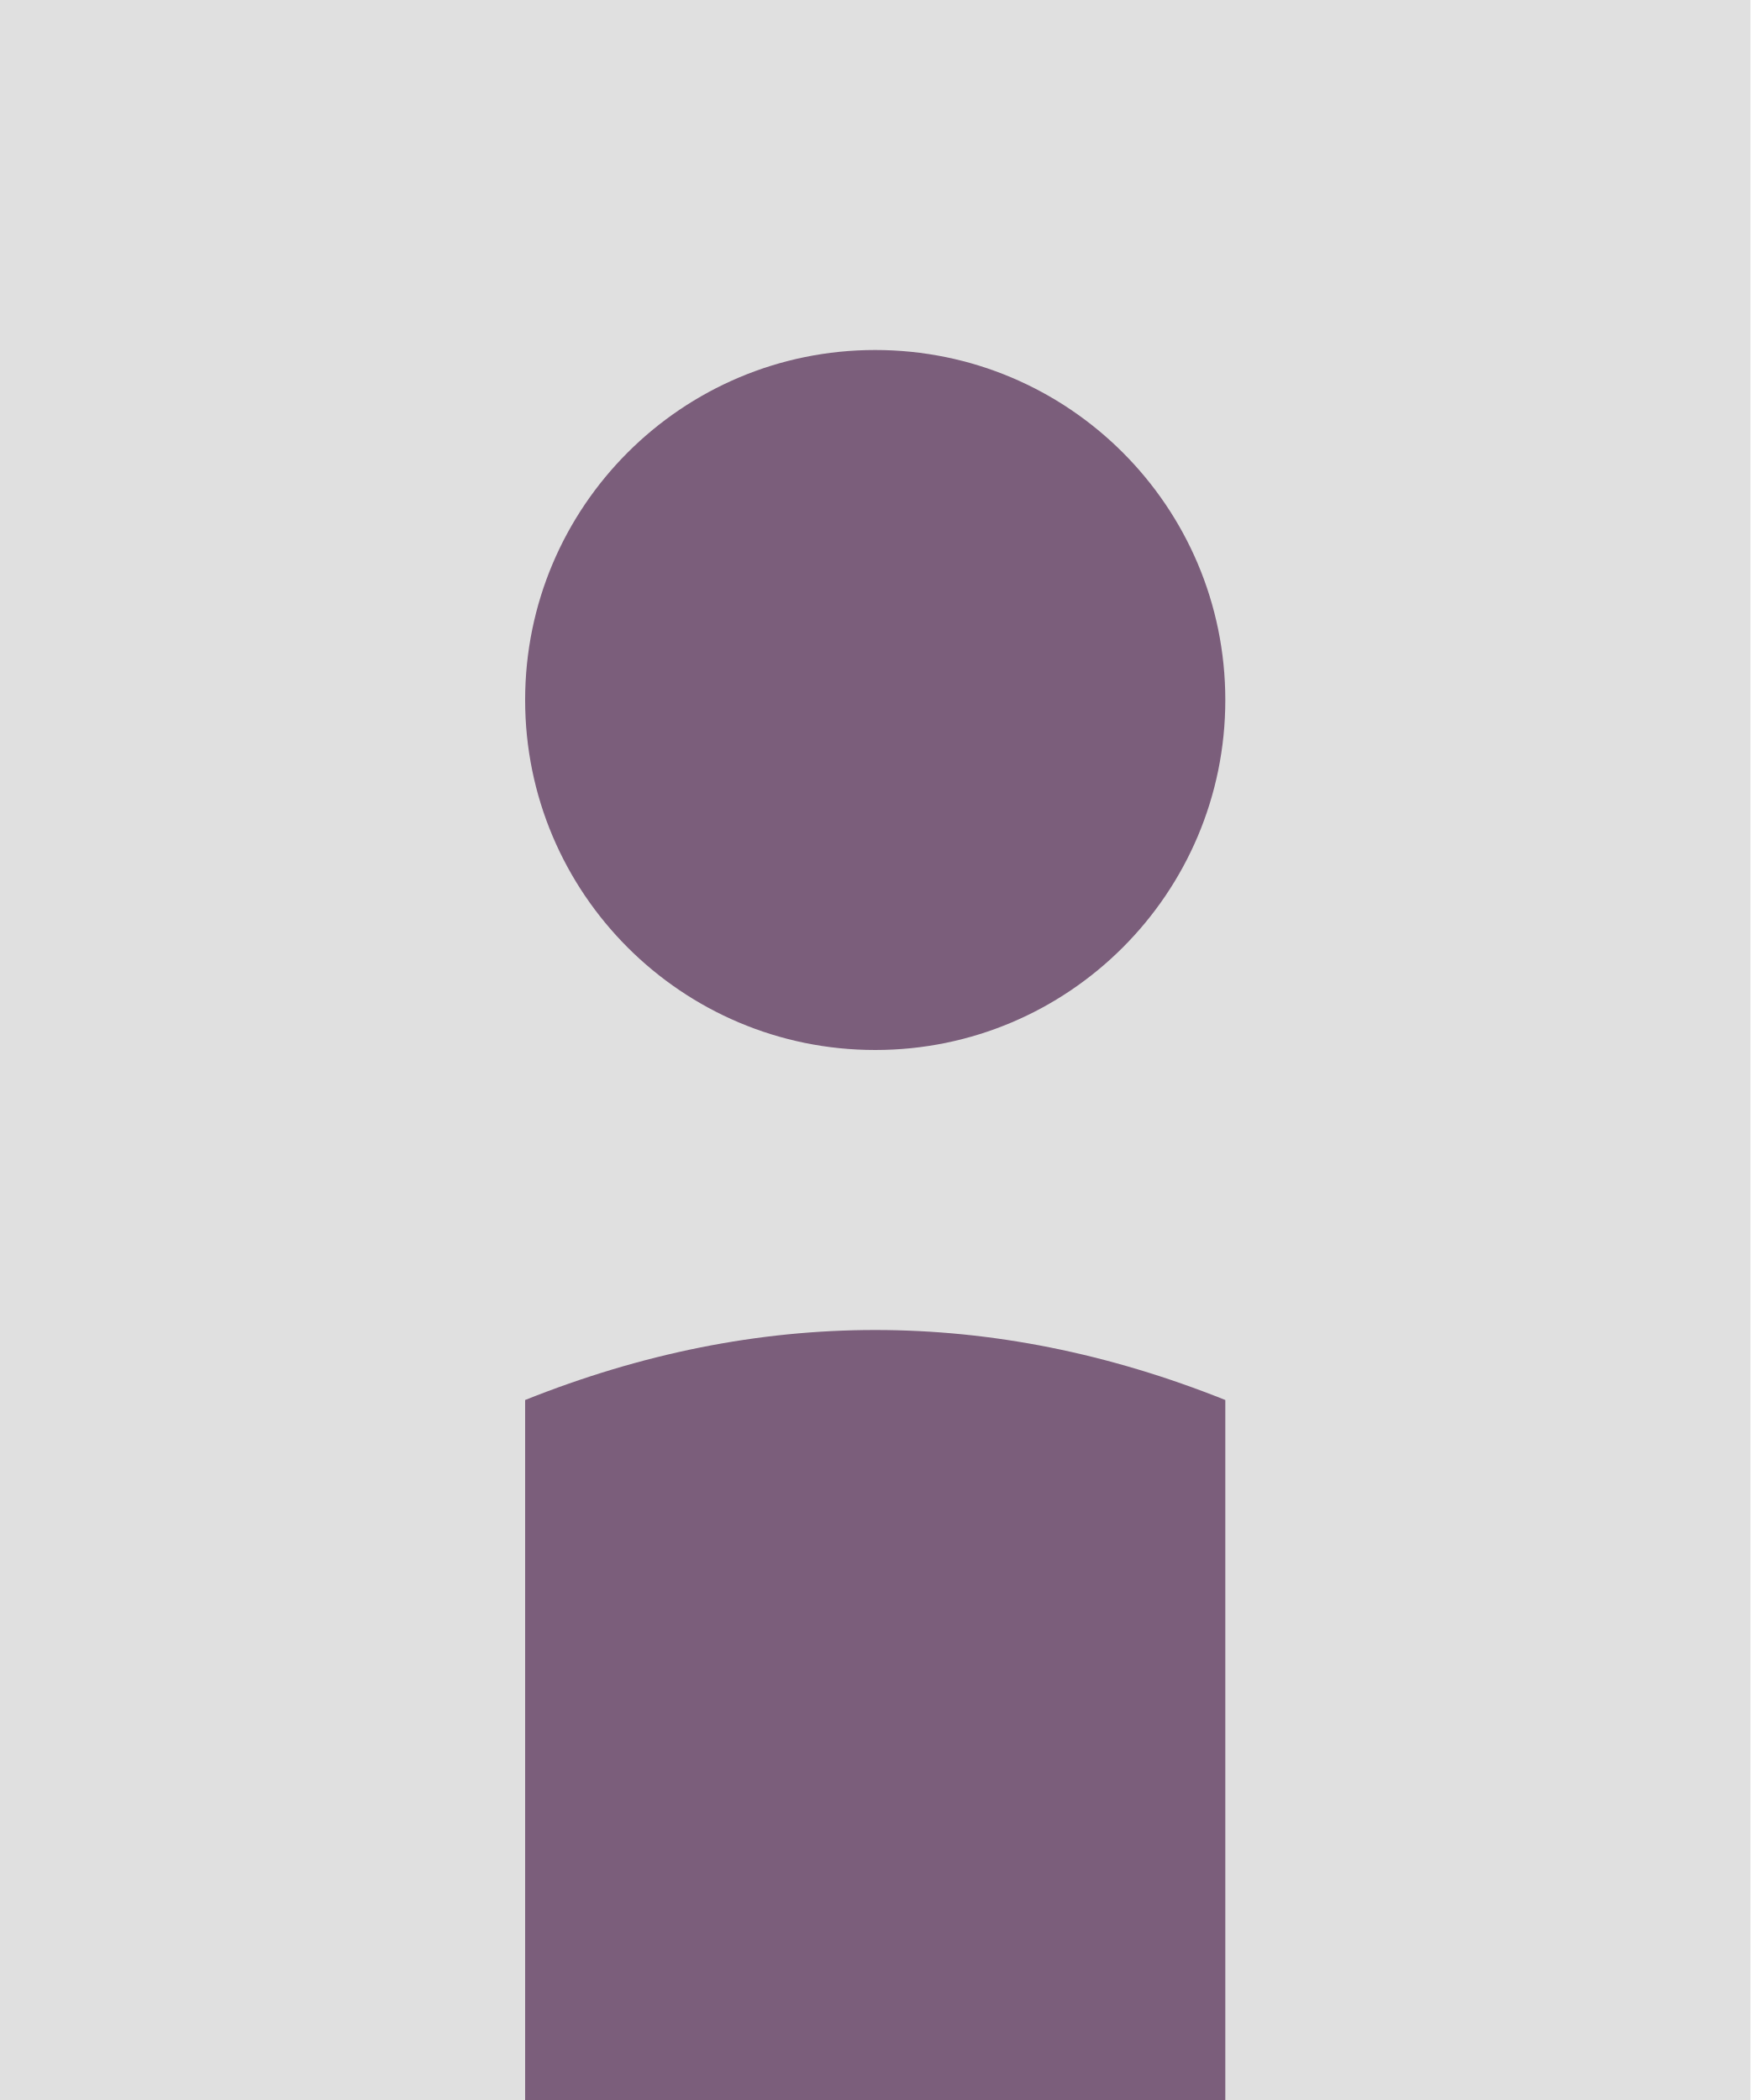
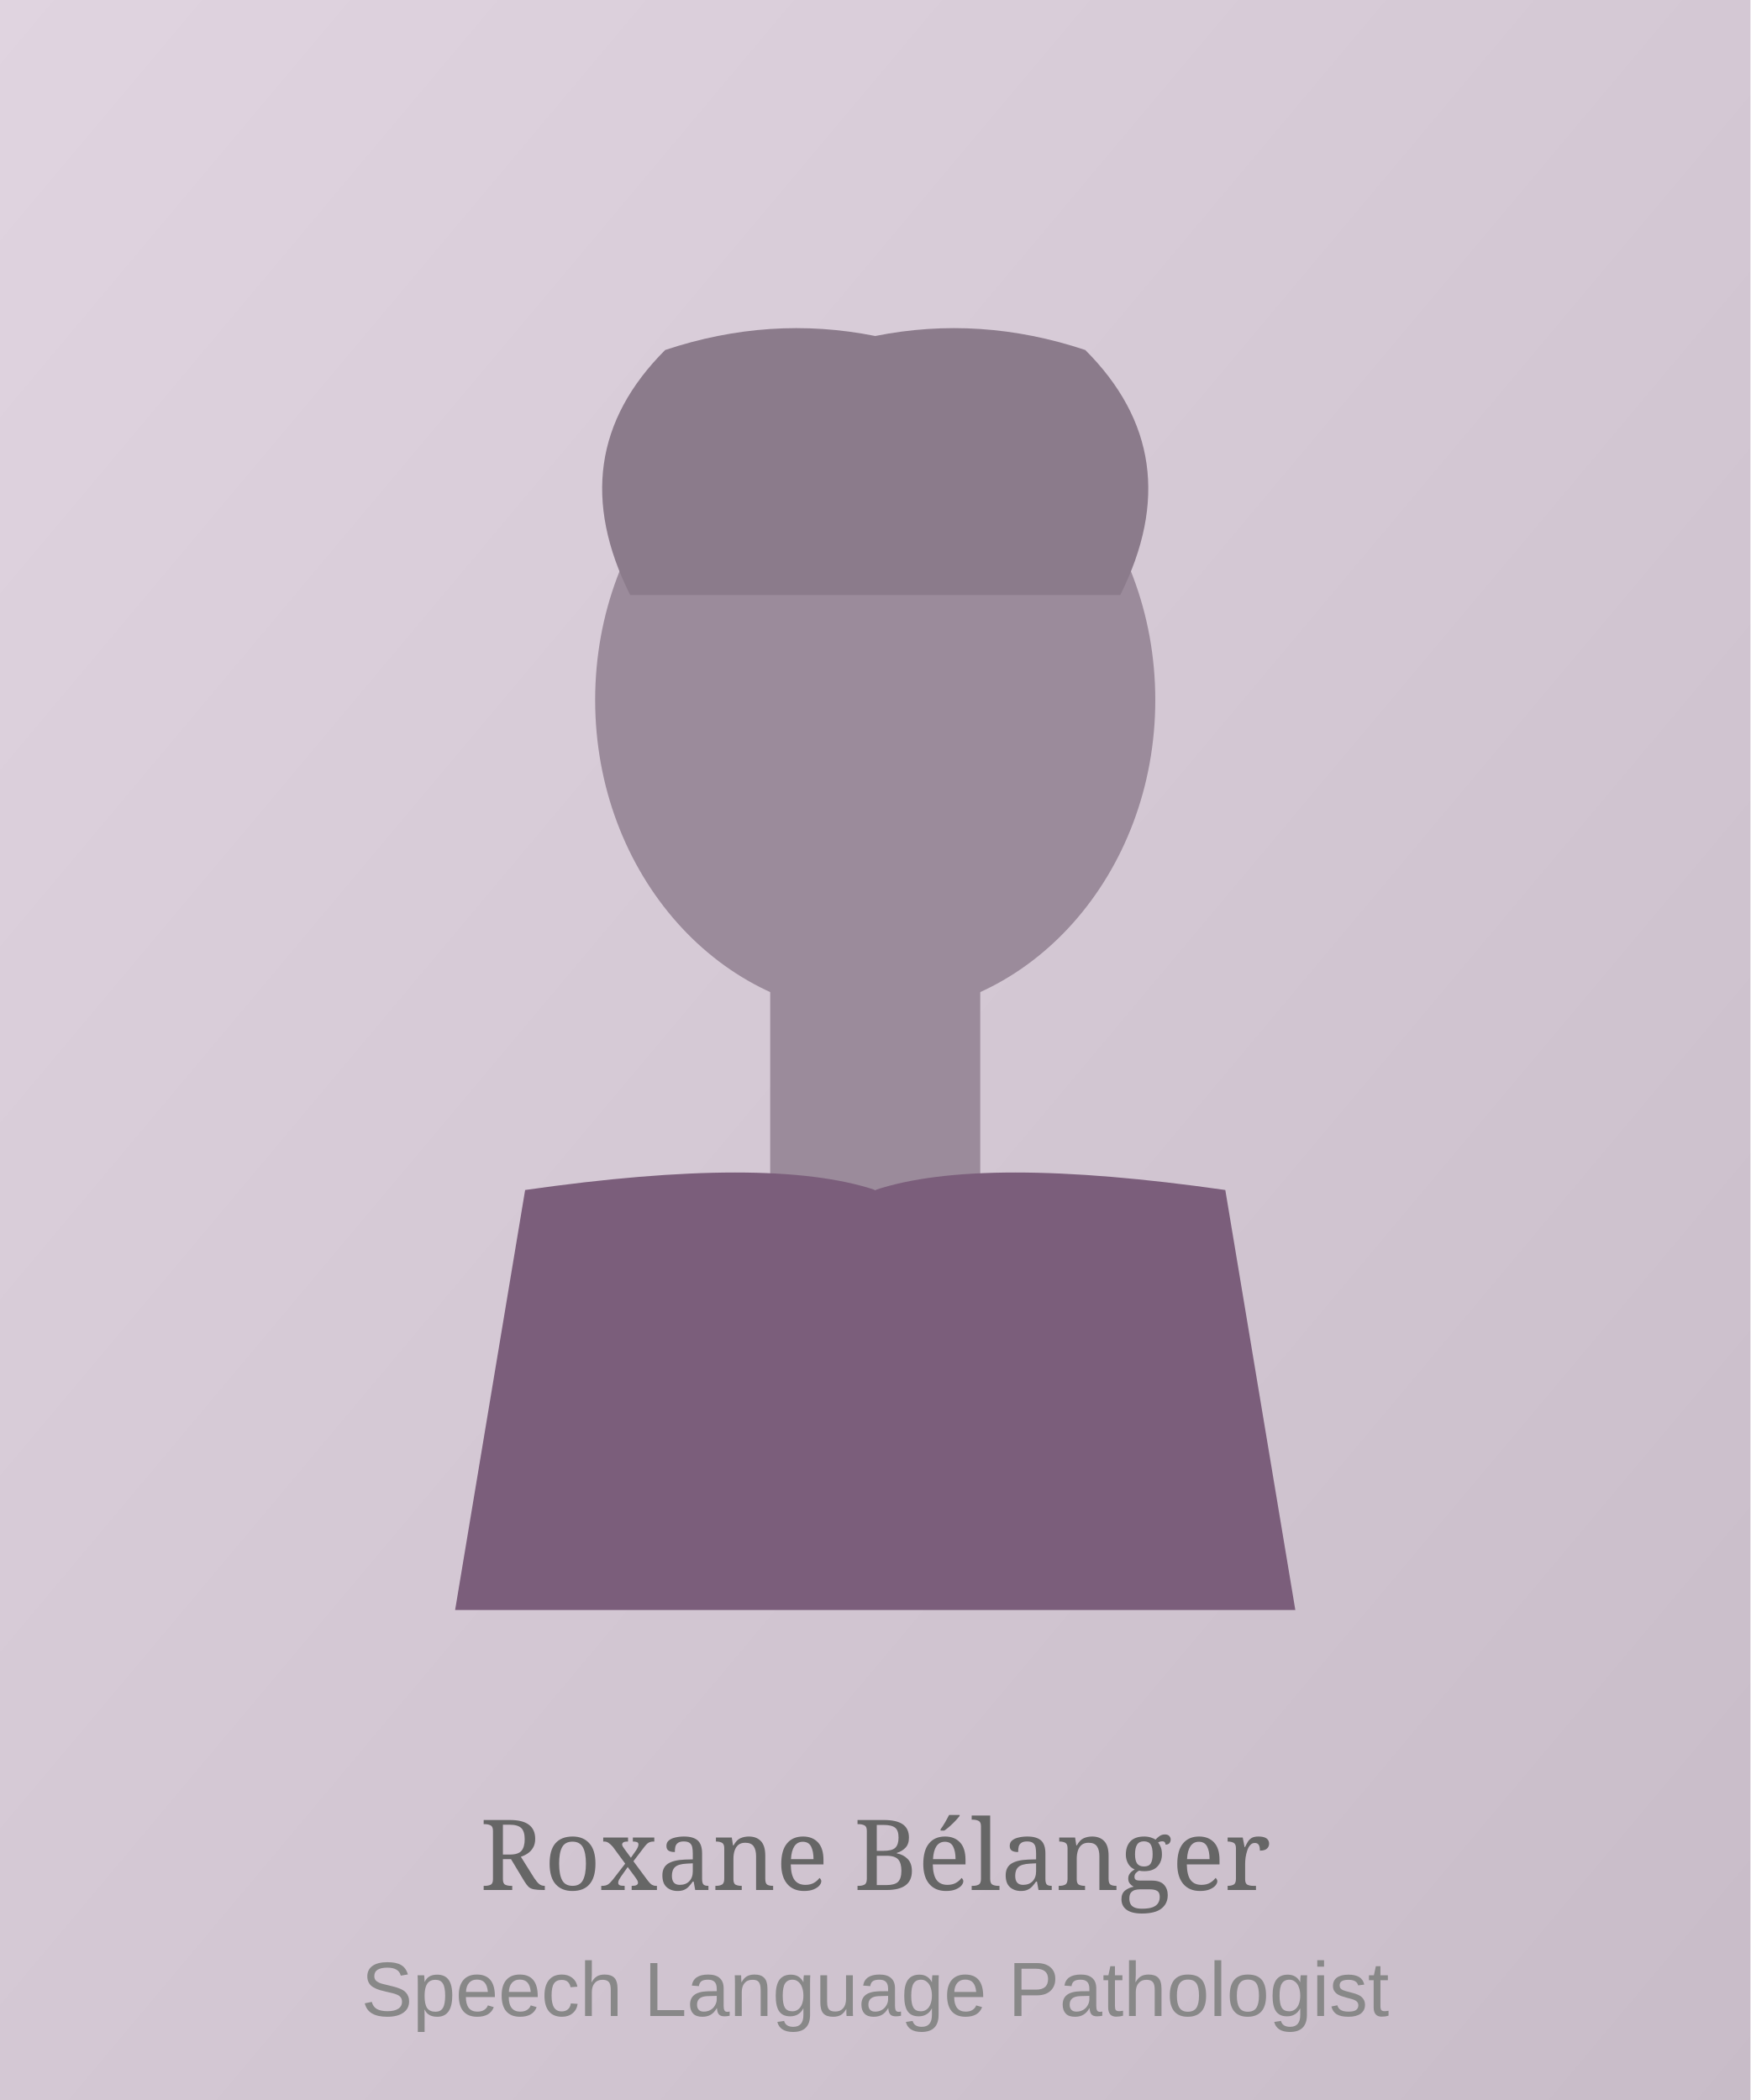
<svg xmlns="http://www.w3.org/2000/svg" width="250" height="300">
-   <rect width="250" height="300" fill="#e0e0e0" />
-   <circle cx="125" cy="100" r="50" fill="#7b5e7b" />
-   <path d="M 75 200 Q 125 180 175 200 L 175 300 L 75 300 Z" fill="#7b5e7b" />
+   <defs>
+     <linearGradient id="profileBg" x1="0%" y1="0%" x2="100%" y2="100%">
+       <stop offset="0%" style="stop-color:#e0d4e0;stop-opacity:1" />
+       <stop offset="100%" style="stop-color:#c8bcc8;stop-opacity:1" />
+     </linearGradient>
+   </defs>
+   <rect width="250" height="300" fill="url(#profileBg)" />
+   <g transform="translate(125, 100)">
+     <ellipse cx="0" cy="0" rx="40" ry="45" fill="#9b8b9b" />
+     <path d="M -35 -15 Q -45 -35 -30 -50 Q -15 -55 0 -52 Q 15 -55 30 -50 Q 45 -35 35 -15" fill="#8b7b8b" />
+     <rect x="-15" y="40" width="30" height="30" fill="#9b8b9b" />
+     <path d="M -50 70 Q -15 65 0 70 Q 15 65 50 70 L 60 130 L -60 130 Z" fill="#7b5e7b" />
+   </g>
+   <text x="125" y="270" font-family="Georgia, serif" font-size="14" fill="#666" text-anchor="middle">
+     Roxane Bélanger
+   </text>
+   <text x="125" y="288" font-family="Arial" font-size="11" fill="#888" text-anchor="middle">
+     Speech Language Pathologist
+   </text>
</svg>
